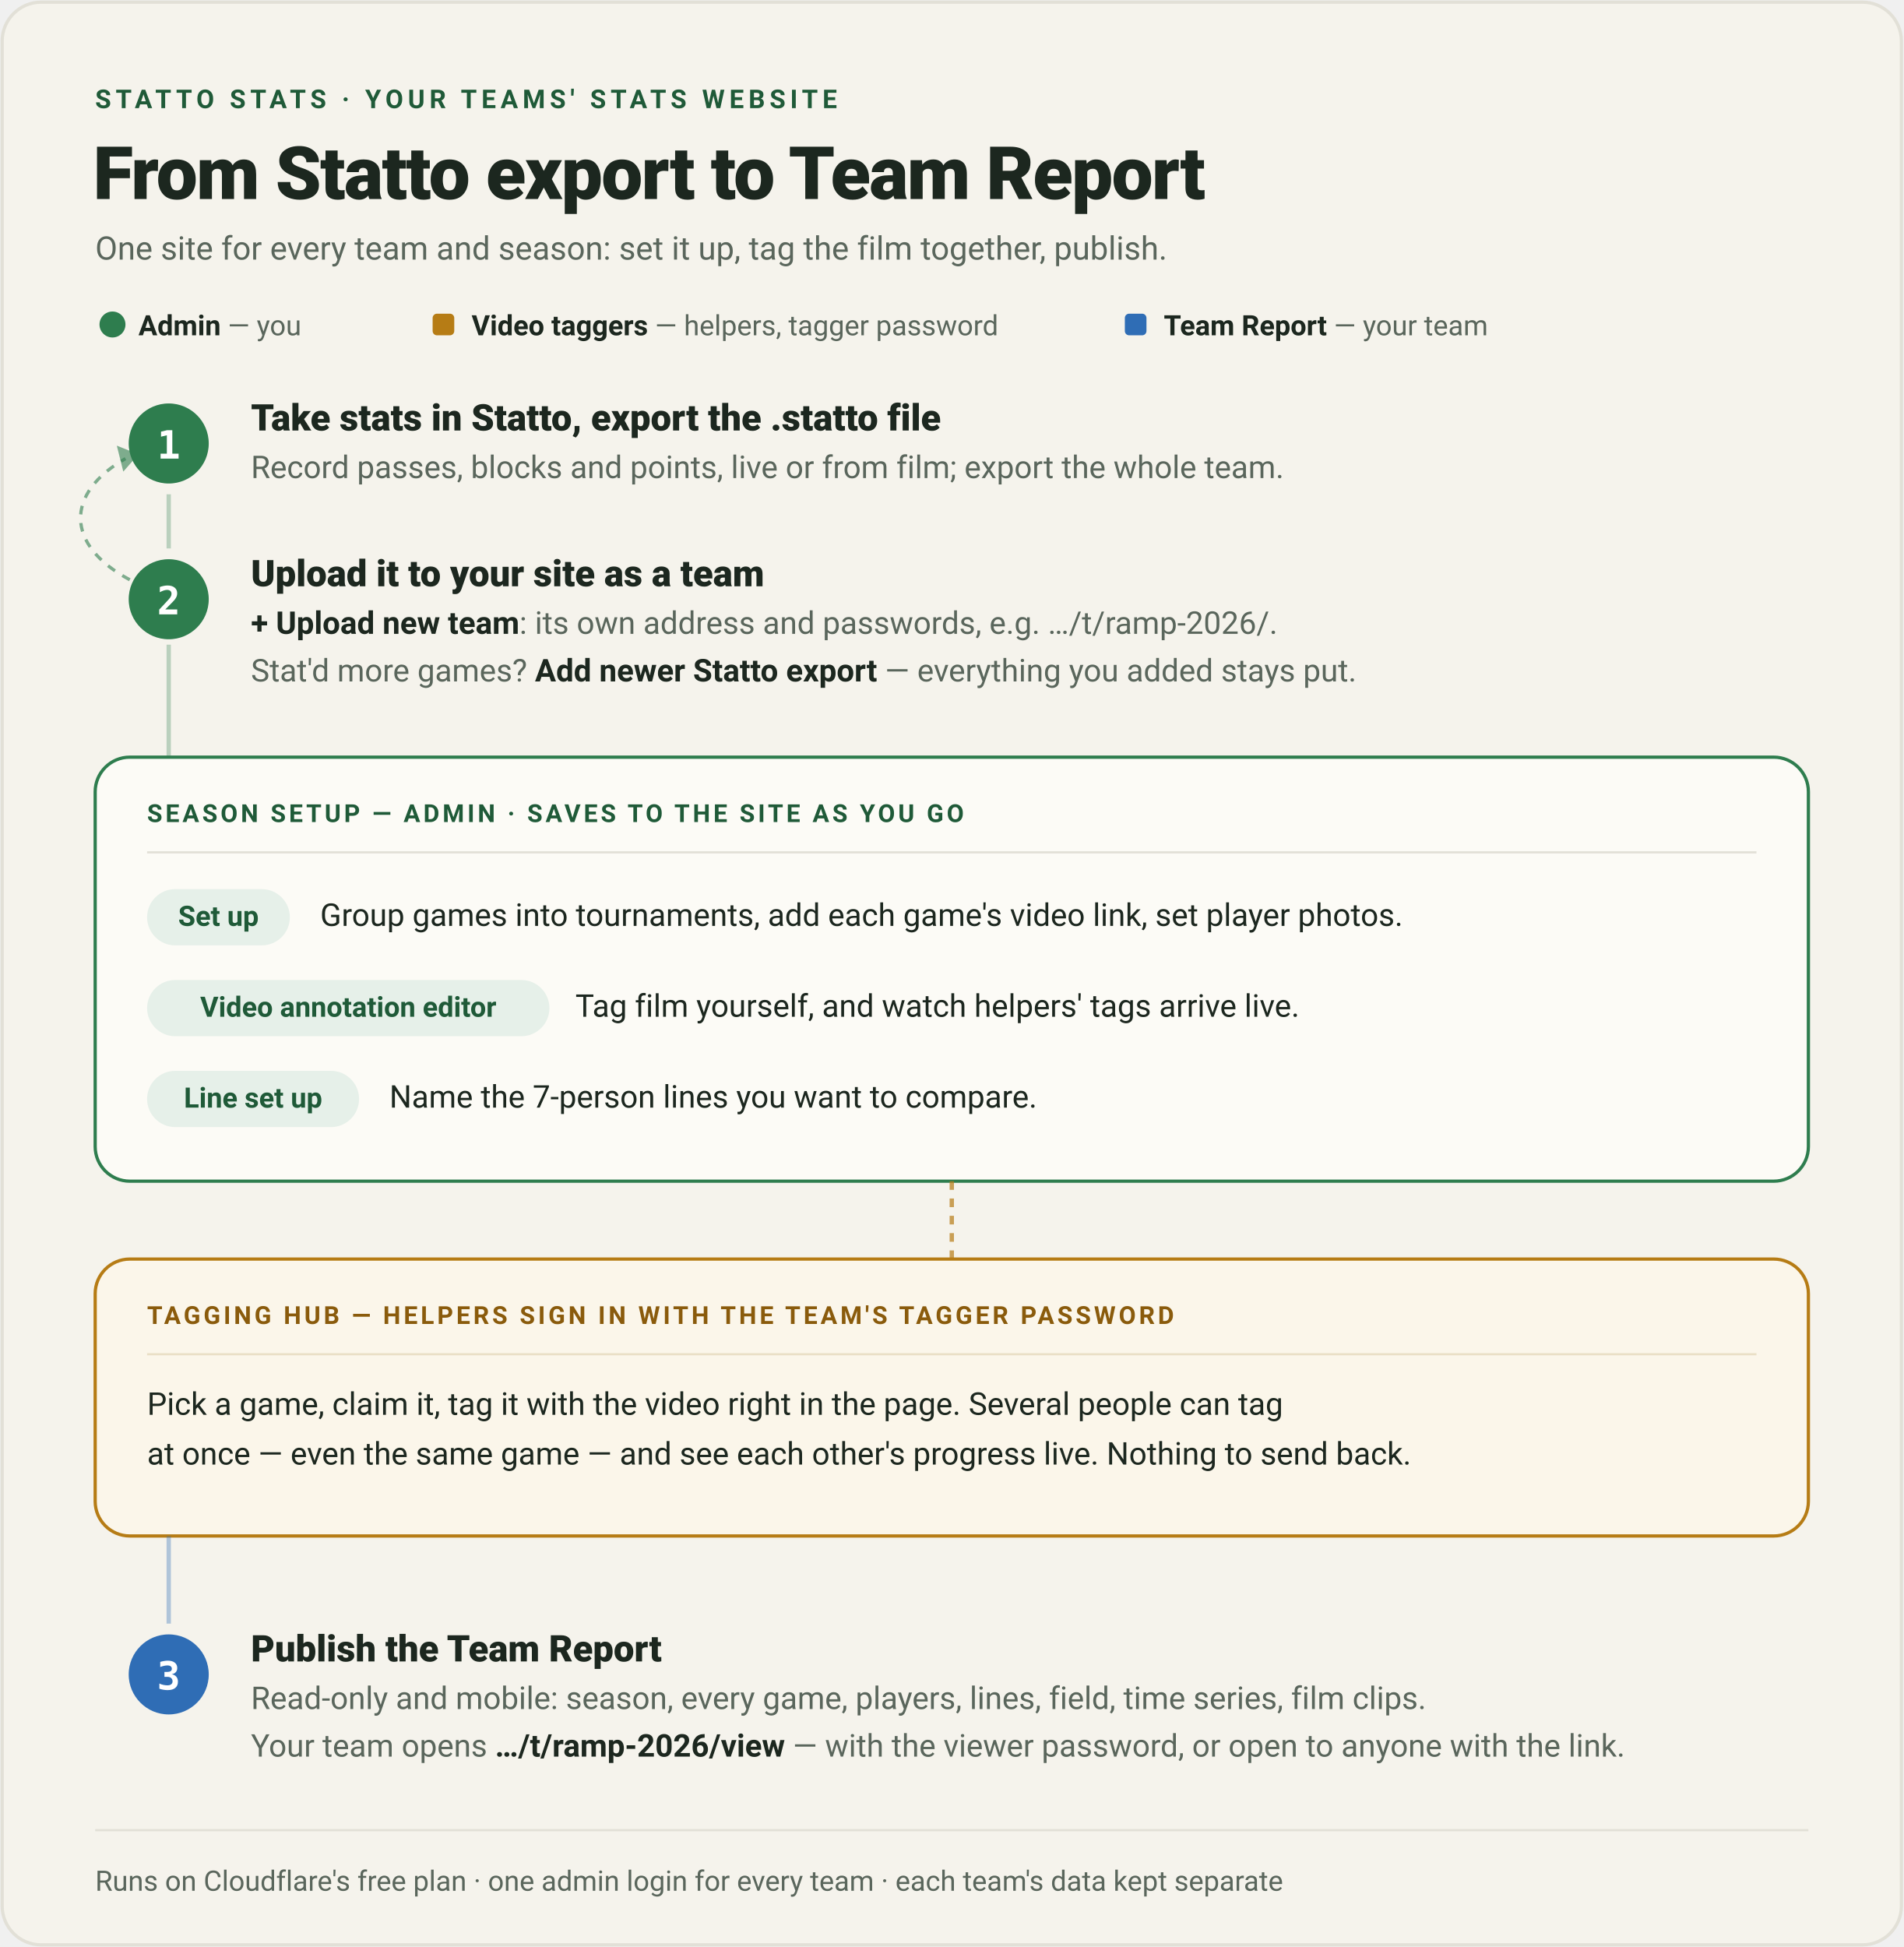
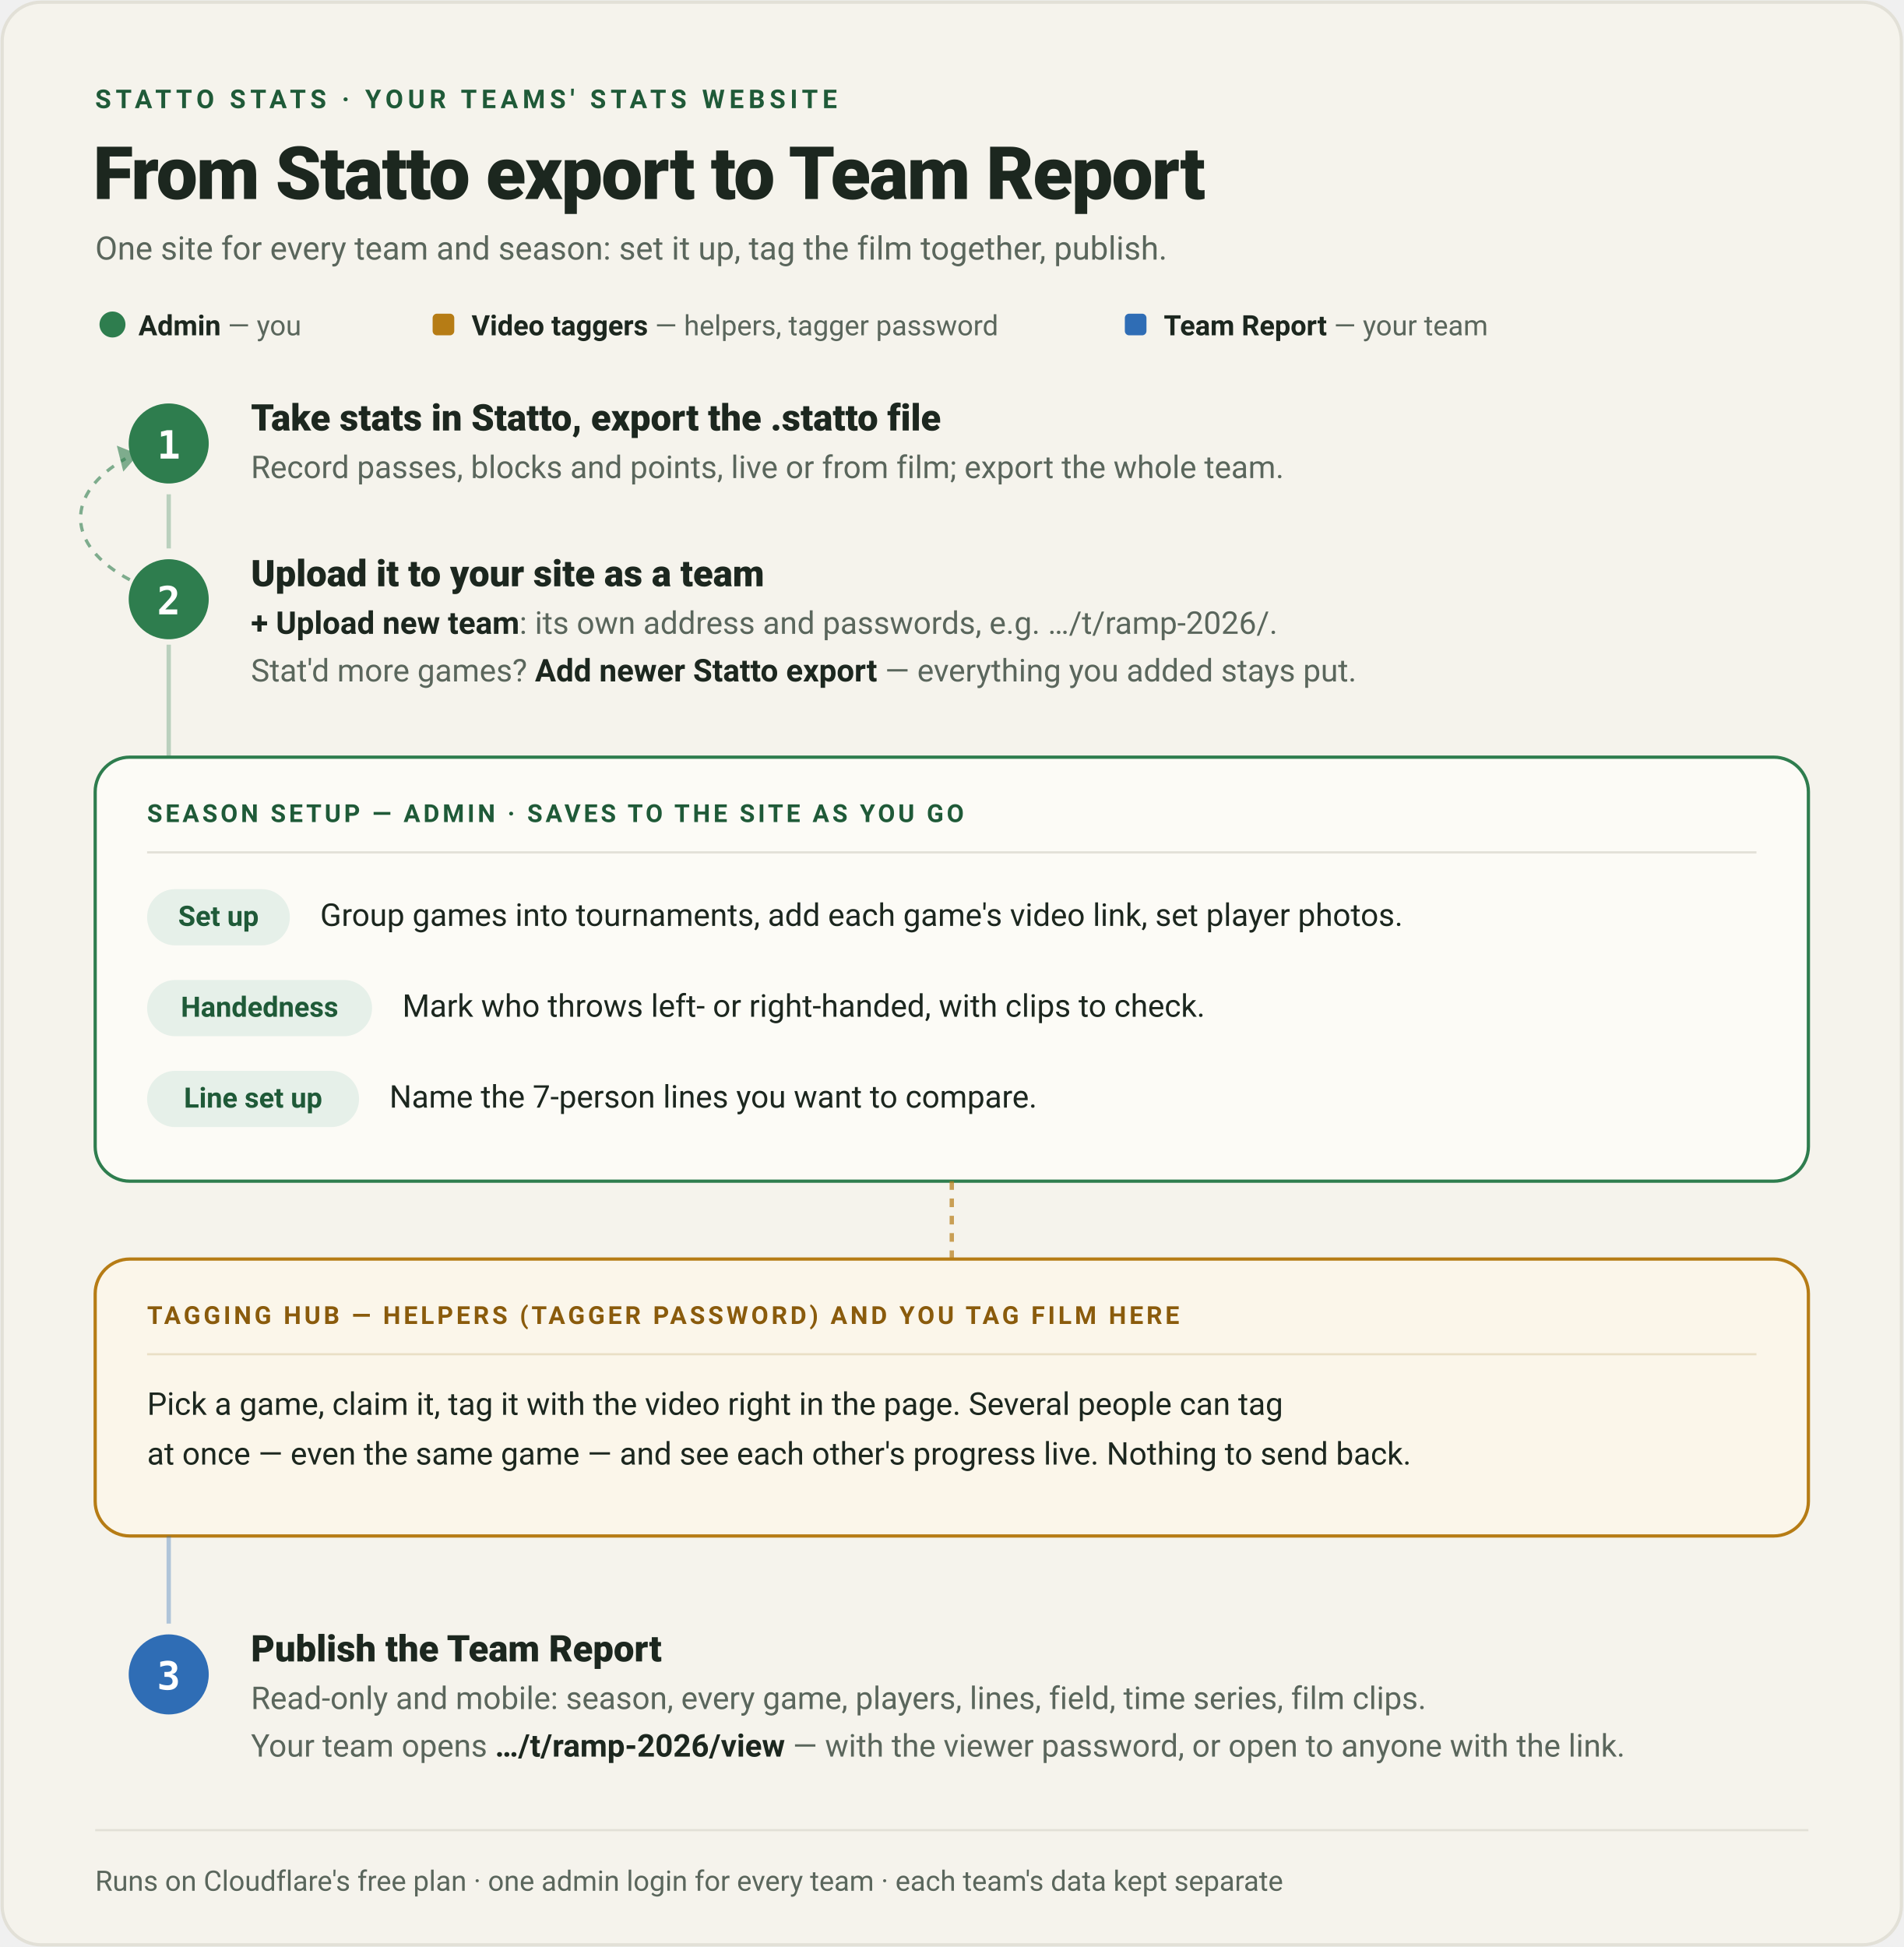
<svg xmlns="http://www.w3.org/2000/svg" width="880" height="900" viewBox="0 0 880 900" font-family="-apple-system, BlinkMacSystemFont, 'Segoe UI', Roboto, Helvetica, Arial, sans-serif" role="img" aria-label="How Statto Stats works: take stats in Statto and export the .statto file. Upload it to your site as a team; each upload is its own team with its own address and passwords, and newer exports keep everything you've added. As the admin, in Season setup you group games into tournaments, add video links and photos, tag film and set up lines; it all saves to the site. Helpers sign in to the team's tagging hub with the tagger password, claim games and tag them, several at once, with tags and progress appearing live. Then publish the read-only, mobile Team Report, which your team opens at the team's address.">
  <rect x="1" y="1" width="878" height="898" rx="18" fill="#F5F3EC" stroke="#E2E0D7" stroke-width="1.5" />
  <text x="44" y="50" font-size="12" font-weight="600" letter-spacing="2.1" fill="#1F5A38">STATTO STATS · YOUR TEAMS' STATS WEBSITE</text>
  <text x="43" y="92" font-size="34" font-weight="800" letter-spacing="-0.6" fill="#1C271F">From Statto export to Team Report</text>
  <text x="44" y="120" font-size="15" fill="#5A665C">One site for every team and season: set it up, tag the film together, publish.</text>
  <circle cx="52" cy="150" r="6" fill="#2E7D4E" />
  <text x="64" y="155" font-size="13" fill="#5A665C">
    <tspan font-weight="700" fill="#1C271F">Admin</tspan> — you</text>
  <rect x="200" y="145" width="10" height="10" rx="2" fill="#B67C15" />
  <text x="218" y="155" font-size="13" fill="#5A665C">
    <tspan font-weight="700" fill="#1C271F">Video taggers</tspan> — helpers, tagger password</text>
  <rect x="520" y="145" width="10" height="10" rx="2" fill="#2F6DB5" />
  <text x="538" y="155" font-size="13" fill="#5A665C">
    <tspan font-weight="700" fill="#1C271F">Team Report</tspan> — your team</text>
  <line x1="78" y1="205" x2="78" y2="277" stroke="#2E7D4E" stroke-width="2" opacity="0.30" />
  <text x="116" y="199" font-size="17" font-weight="800" fill="#1C271F">Take stats in Statto, export the .statto file</text>
  <text x="116" y="221" font-size="14.5" fill="#5A665C">Record passes, blocks and points, live or from film; export the whole team.</text>
  <circle cx="78" cy="205" r="21" fill="#2E7D4E" stroke="#F5F3EC" stroke-width="5" />
  <text x="78" y="212" font-size="18" font-weight="700" text-anchor="middle" fill="#FFFFFF" font-family="ui-monospace, 'SF Mono', Menlo, Consolas, monospace">1</text>
  <text x="116" y="271" font-size="17" font-weight="800" fill="#1C271F">Upload it to your site as a team</text>
  <text x="116" y="293" font-size="14.5" fill="#5A665C">
    <tspan font-weight="700" fill="#1C271F">+ Upload new team</tspan>: its own address and passwords, e.g. …/t/ramp-2026/.</text>
  <text x="116" y="315" font-size="14.5" fill="#5A665C">Stat'd more games? <tspan font-weight="700" fill="#1C271F">Add newer Statto export</tspan> — everything you added stays put.</text>
  <circle cx="78" cy="277" r="21" fill="#2E7D4E" stroke="#F5F3EC" stroke-width="5" />
  <text x="78" y="284" font-size="18" font-weight="700" text-anchor="middle" fill="#FFFFFF" font-family="ui-monospace, 'SF Mono', Menlo, Consolas, monospace">2</text>
  <path d="M60 268 C 30 252, 30 228, 58 212" fill="none" stroke="#2E7D4E" stroke-width="1.5" stroke-dasharray="4 4" opacity="0.6" />
  <path d="M54 206 L64 210 L57 218 Z" fill="#2E7D4E" opacity="0.6" />
  <line x1="78" y1="298" x2="78" y2="350" stroke="#2E7D4E" stroke-width="2" opacity="0.30" />
  <rect x="44" y="350" width="792" height="196" rx="16" fill="#FCFBF6" stroke="#2E7D4E" stroke-width="1.5" />
  <text x="68" y="380" font-size="11.5" font-weight="600" letter-spacing="1.4" fill="#1F5A38">SEASON SETUP — ADMIN · SAVES TO THE SITE AS YOU GO</text>
  <line x1="68" y1="394" x2="812" y2="394" stroke="#E2E0D7" stroke-width="1" />
  <rect x="68" y="411" width="66" height="26" rx="13" fill="#E6F0E9" />
  <text x="101" y="428" font-size="13" font-weight="700" text-anchor="middle" fill="#1F5A38">Set up</text>
  <text x="148" y="428" font-size="14.5" fill="#1C271F">Group games into tournaments, add each game's video link, set player photos.</text>
-   <rect x="68" y="453" width="186" height="26" rx="13" fill="#E6F0E9" />
-   <text x="161" y="470" font-size="13" font-weight="700" text-anchor="middle" fill="#1F5A38">Video annotation editor</text>
-   <text x="266" y="470" font-size="14.5" fill="#1C271F">Tag film yourself, and watch helpers' tags arrive live.</text>
+   <rect x="68" y="453" width="104" height="26" rx="13" fill="#E6F0E9" />
+   <text x="120" y="470" font-size="13" font-weight="700" text-anchor="middle" fill="#1F5A38">Handedness</text>
+   <text x="186" y="470" font-size="14.5" fill="#1C271F">Mark who throws left- or right-handed, with clips to check.</text>
  <rect x="68" y="495" width="98" height="26" rx="13" fill="#E6F0E9" />
  <text x="117" y="512" font-size="13" font-weight="700" text-anchor="middle" fill="#1F5A38">Line set up</text>
  <text x="180" y="512" font-size="14.5" fill="#1C271F">Name the 7-person lines you want to compare.</text>
  <line x1="440" y1="546" x2="440" y2="582" stroke="#B67C15" stroke-width="2" stroke-dasharray="4 4" opacity="0.7" />
  <rect x="44" y="582" width="792" height="128" rx="16" fill="#FBF6EA" stroke="#B67C15" stroke-width="1.5" />
-   <text x="68" y="612" font-size="11.5" font-weight="600" letter-spacing="1.4" fill="#8A5B0C">TAGGING HUB — HELPERS SIGN IN WITH THE TEAM'S TAGGER PASSWORD</text>
+   <text x="68" y="612" font-size="11.5" font-weight="600" letter-spacing="1.4" fill="#8A5B0C">TAGGING HUB — HELPERS (TAGGER PASSWORD) AND YOU TAG FILM HERE</text>
  <line x1="68" y1="626" x2="812" y2="626" stroke="#EADFC6" stroke-width="1" />
  <text x="68" y="654" font-size="14.5" fill="#1C271F">Pick a game, claim it, tag it with the video right in the page. Several people can tag</text>
  <text x="68" y="677" font-size="14.5" fill="#1C271F">at once — even the same game — and see each other's progress live. Nothing to send back.</text>
  <line x1="78" y1="710" x2="78" y2="768" stroke="#2F6DB5" stroke-width="2" opacity="0.35" />
  <circle cx="78" cy="774" r="21" fill="#2F6DB5" stroke="#F5F3EC" stroke-width="5" />
  <text x="78" y="781" font-size="18" font-weight="700" text-anchor="middle" fill="#FFFFFF" font-family="ui-monospace, 'SF Mono', Menlo, Consolas, monospace">3</text>
  <text x="116" y="768" font-size="17" font-weight="800" fill="#1C271F">Publish the Team Report</text>
  <text x="116" y="790" font-size="14.5" fill="#5A665C">Read-only and mobile: season, every game, players, lines, field, time series, film clips.</text>
  <text x="116" y="812" font-size="14.5" fill="#5A665C">Your team opens <tspan font-weight="700" fill="#1C271F">…/t/ramp-2026/view</tspan> — with the viewer password, or open to anyone with the link.</text>
  <line x1="44" y1="846" x2="836" y2="846" stroke="#E2E0D7" stroke-width="1" />
  <text x="44" y="874" font-size="13" fill="#5A665C">Runs on Cloudflare's free plan · one admin login for every team · each team's data kept separate</text>
</svg>
